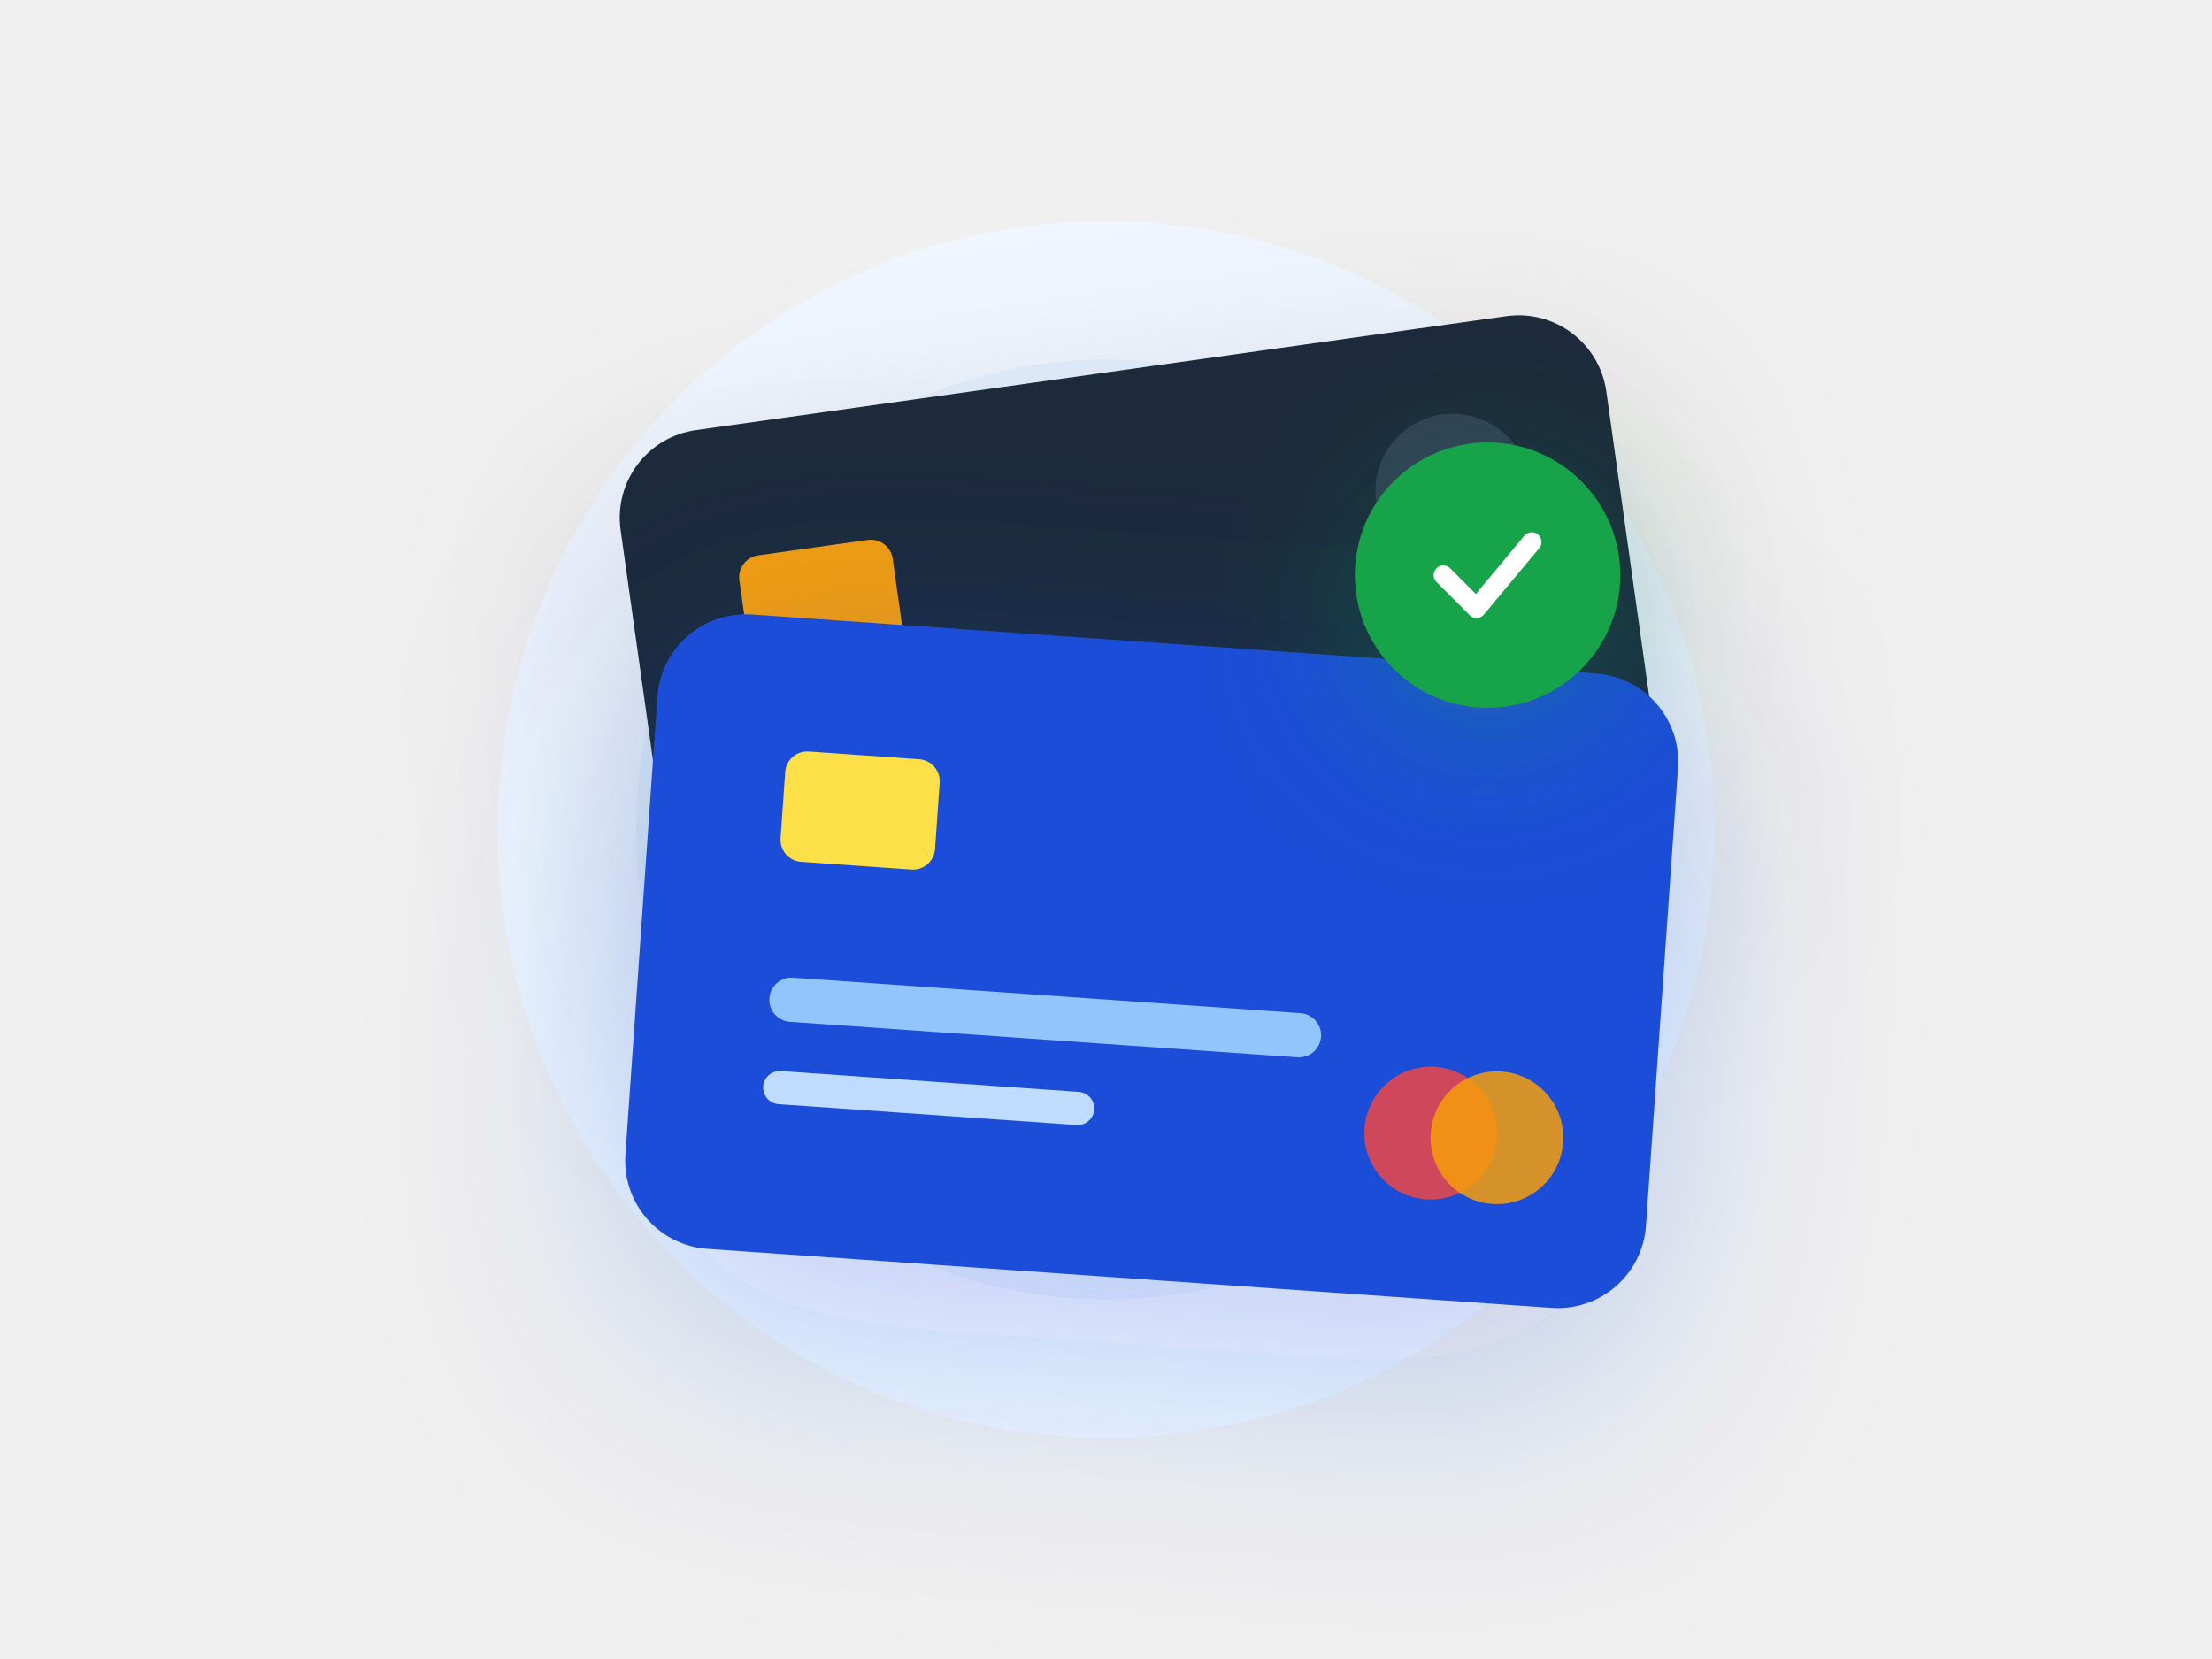
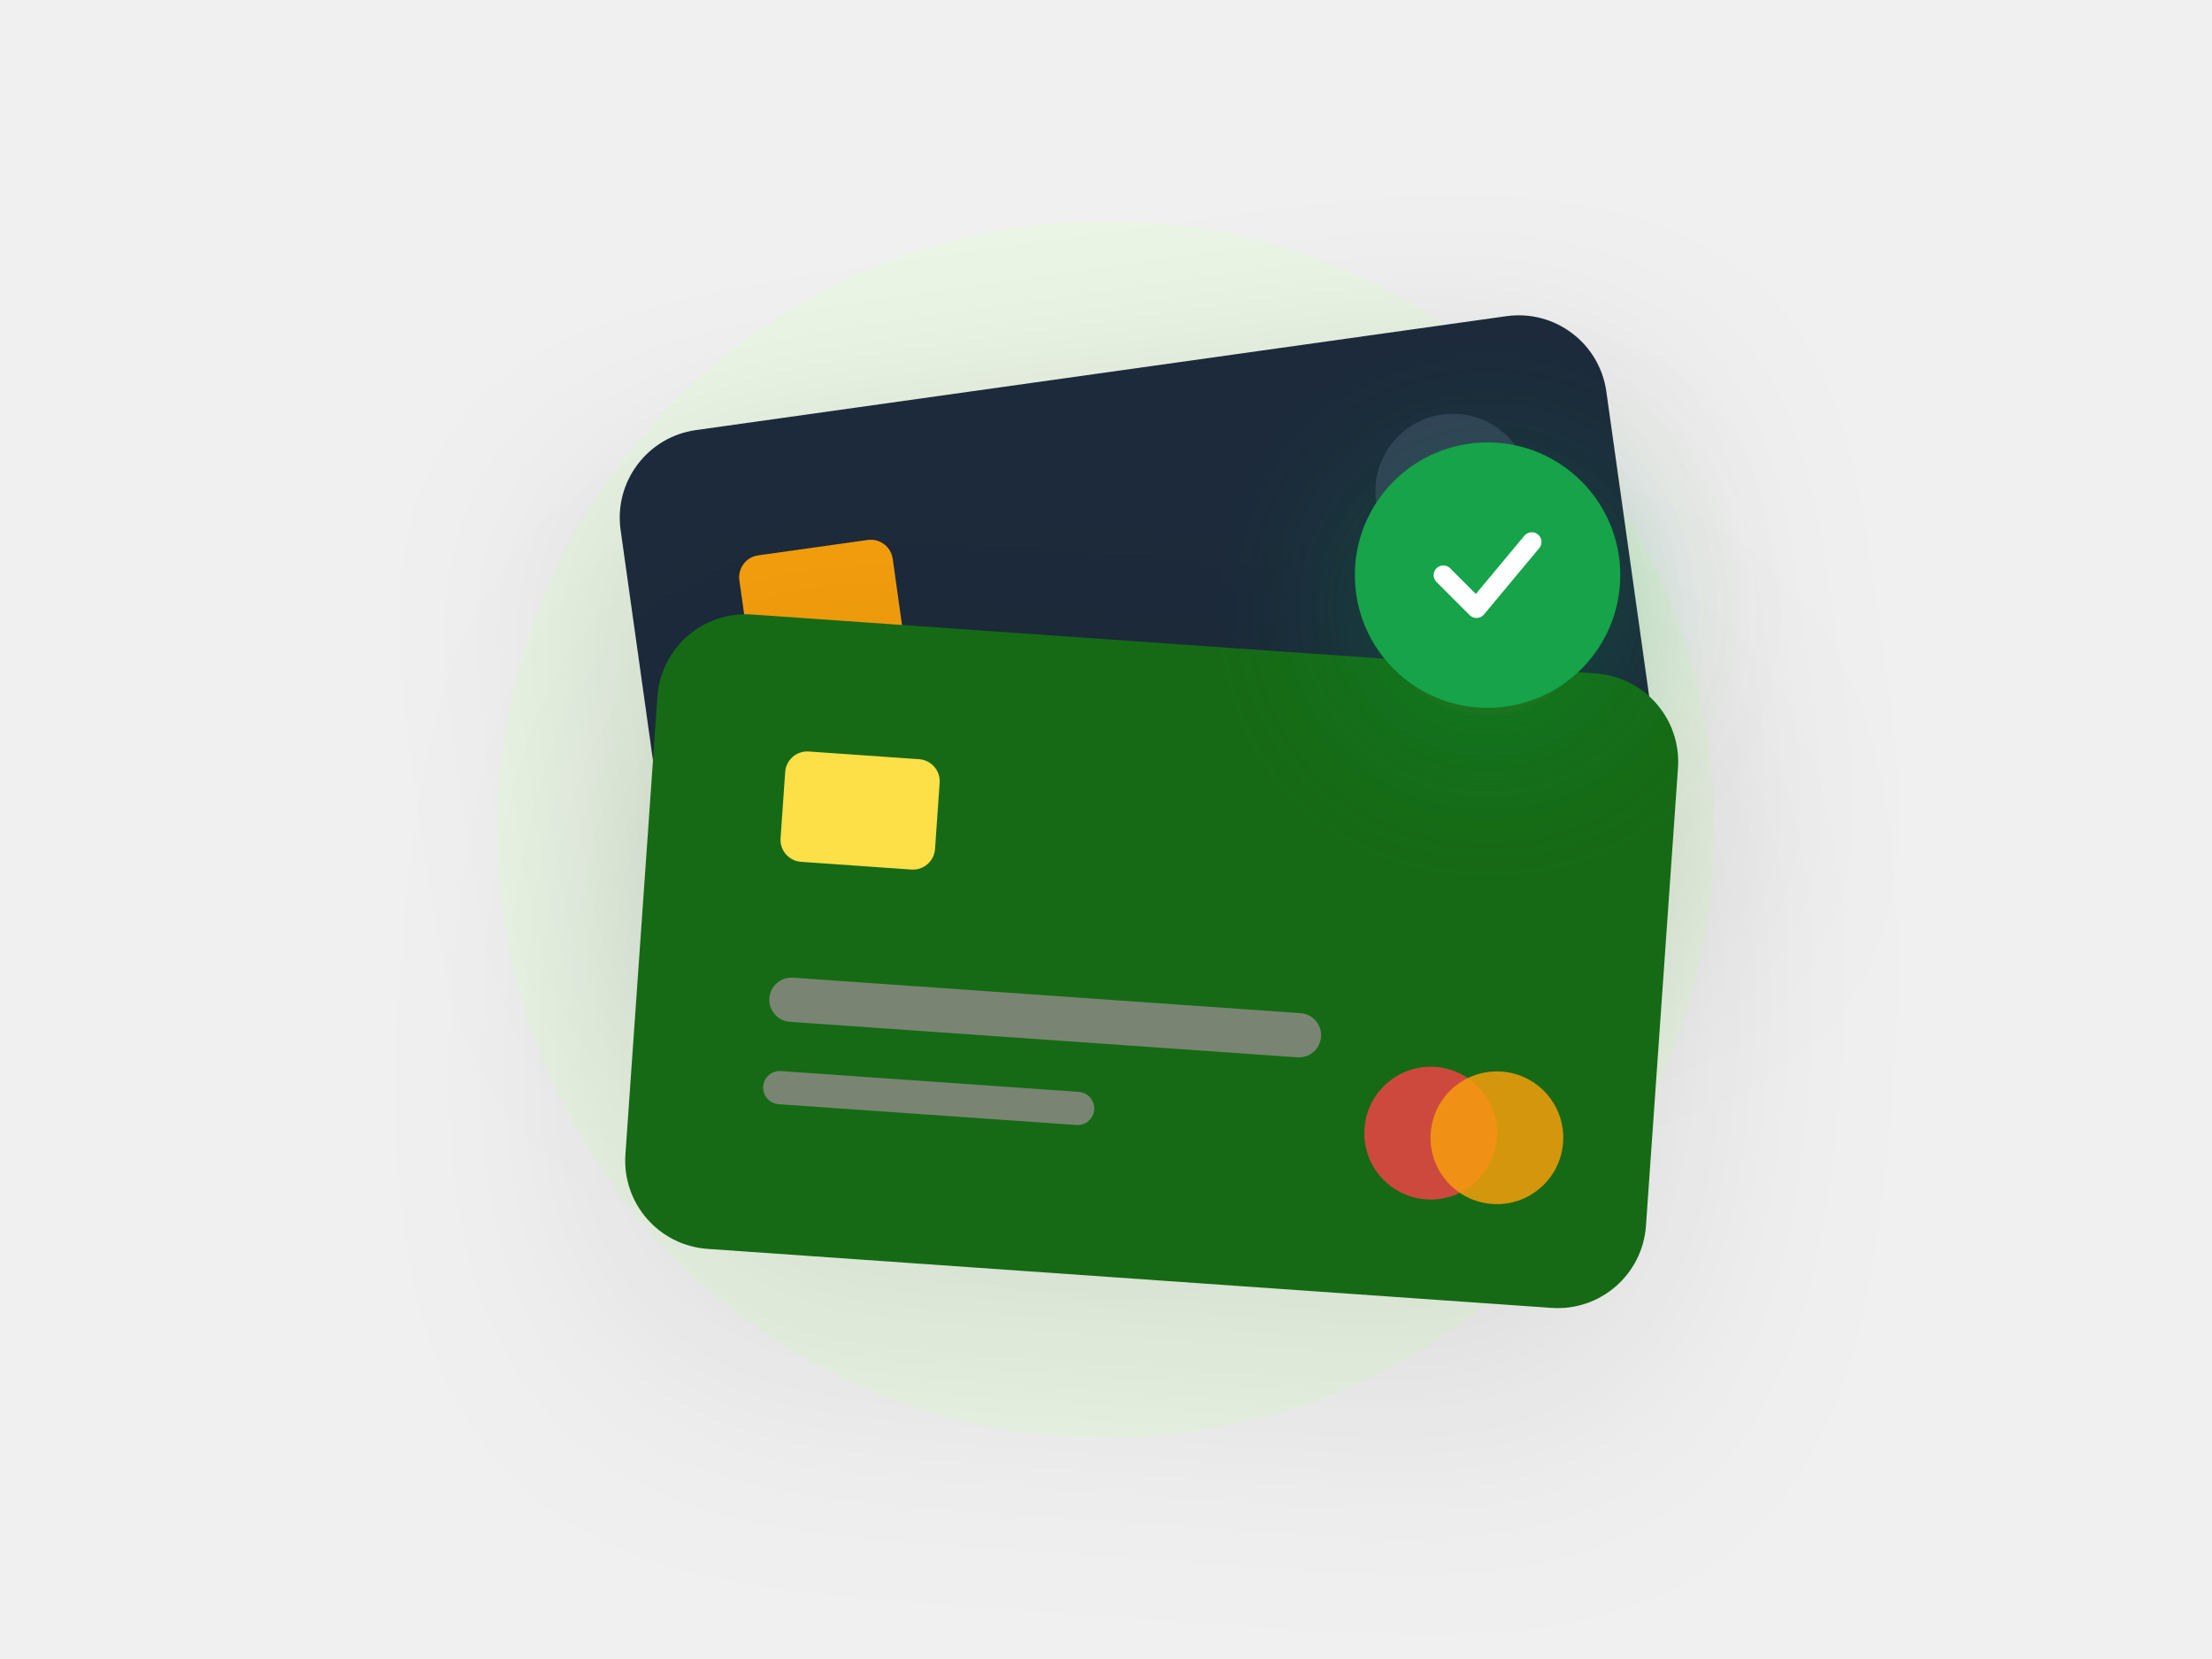
<svg xmlns="http://www.w3.org/2000/svg" width="400" height="300" viewBox="0 0 400 300" fill="none">
-   <circle cx="200" cy="150" r="110" fill="#EFF6FF" />
-   <circle cx="200" cy="150" r="85" fill="#DBEAFE" fill-opacity="0.5" />
+   <circle cx="200" cy="150" r="110" fill="#EAF5E5" />
+   <circle cx="200" cy="150" r="85" fill="#EAF5E5" fill-opacity="0.5" />
  <g transform="translate(110, 80) rotate(-8)" filter="drop-shadow(0px 8px 20px rgba(15, 23, 42, 0.12))">
    <rect width="180" height="110" rx="16" fill="#1E293B" />
    <circle cx="150" cy="30" r="14" fill="#334155" />
    <rect x="20" y="24" width="28" height="20" rx="4" fill="#F59E0B" />
    <rect x="20" y="70" width="80" height="8" rx="4" fill="#64748B" />
    <rect x="20" y="84" width="40" height="6" rx="3" fill="#475569" />
  </g>
-   <g transform="translate(120, 110) rotate(4)" filter="drop-shadow(0px 12px 24px rgba(29, 78, 216, 0.25))">
-     <rect width="185" height="115" rx="16" fill="#1D4ED8" />
+   <g transform="translate(120, 110) rotate(4)" filter="drop-shadow(0px 12px 24px #141A141A)">
+     <rect width="185" height="115" rx="16" fill="#176B17" />
    <rect x="24" y="24" width="28" height="20" rx="4" fill="#FDE047" />
-     <rect x="24" y="65" width="100" height="8" rx="4" fill="#93C5FD" />
-     <rect x="24" y="82" width="60" height="6" rx="3" fill="#BFDBFE" />
+     <rect x="24" y="65" width="100" height="8" rx="4" fill="#798572" />
+     <rect x="24" y="82" width="60" height="6" rx="3" fill="#798572" />
    <circle cx="145" cy="85" r="12" fill="#EF4444" fill-opacity="0.85" />
    <circle cx="157" cy="85" r="12" fill="#F59E0B" fill-opacity="0.85" />
  </g>
  <g transform="translate(245, 80)" filter="drop-shadow(0px 6px 14px rgba(22, 163, 74, 0.3))">
    <circle cx="24" cy="24" r="24" fill="#16A34A" />
    <path d="M16 24 L22 30 L32 18" stroke="#FFFFFF" stroke-width="3.5" stroke-linecap="round" stroke-linejoin="round" />
  </g>
</svg>
